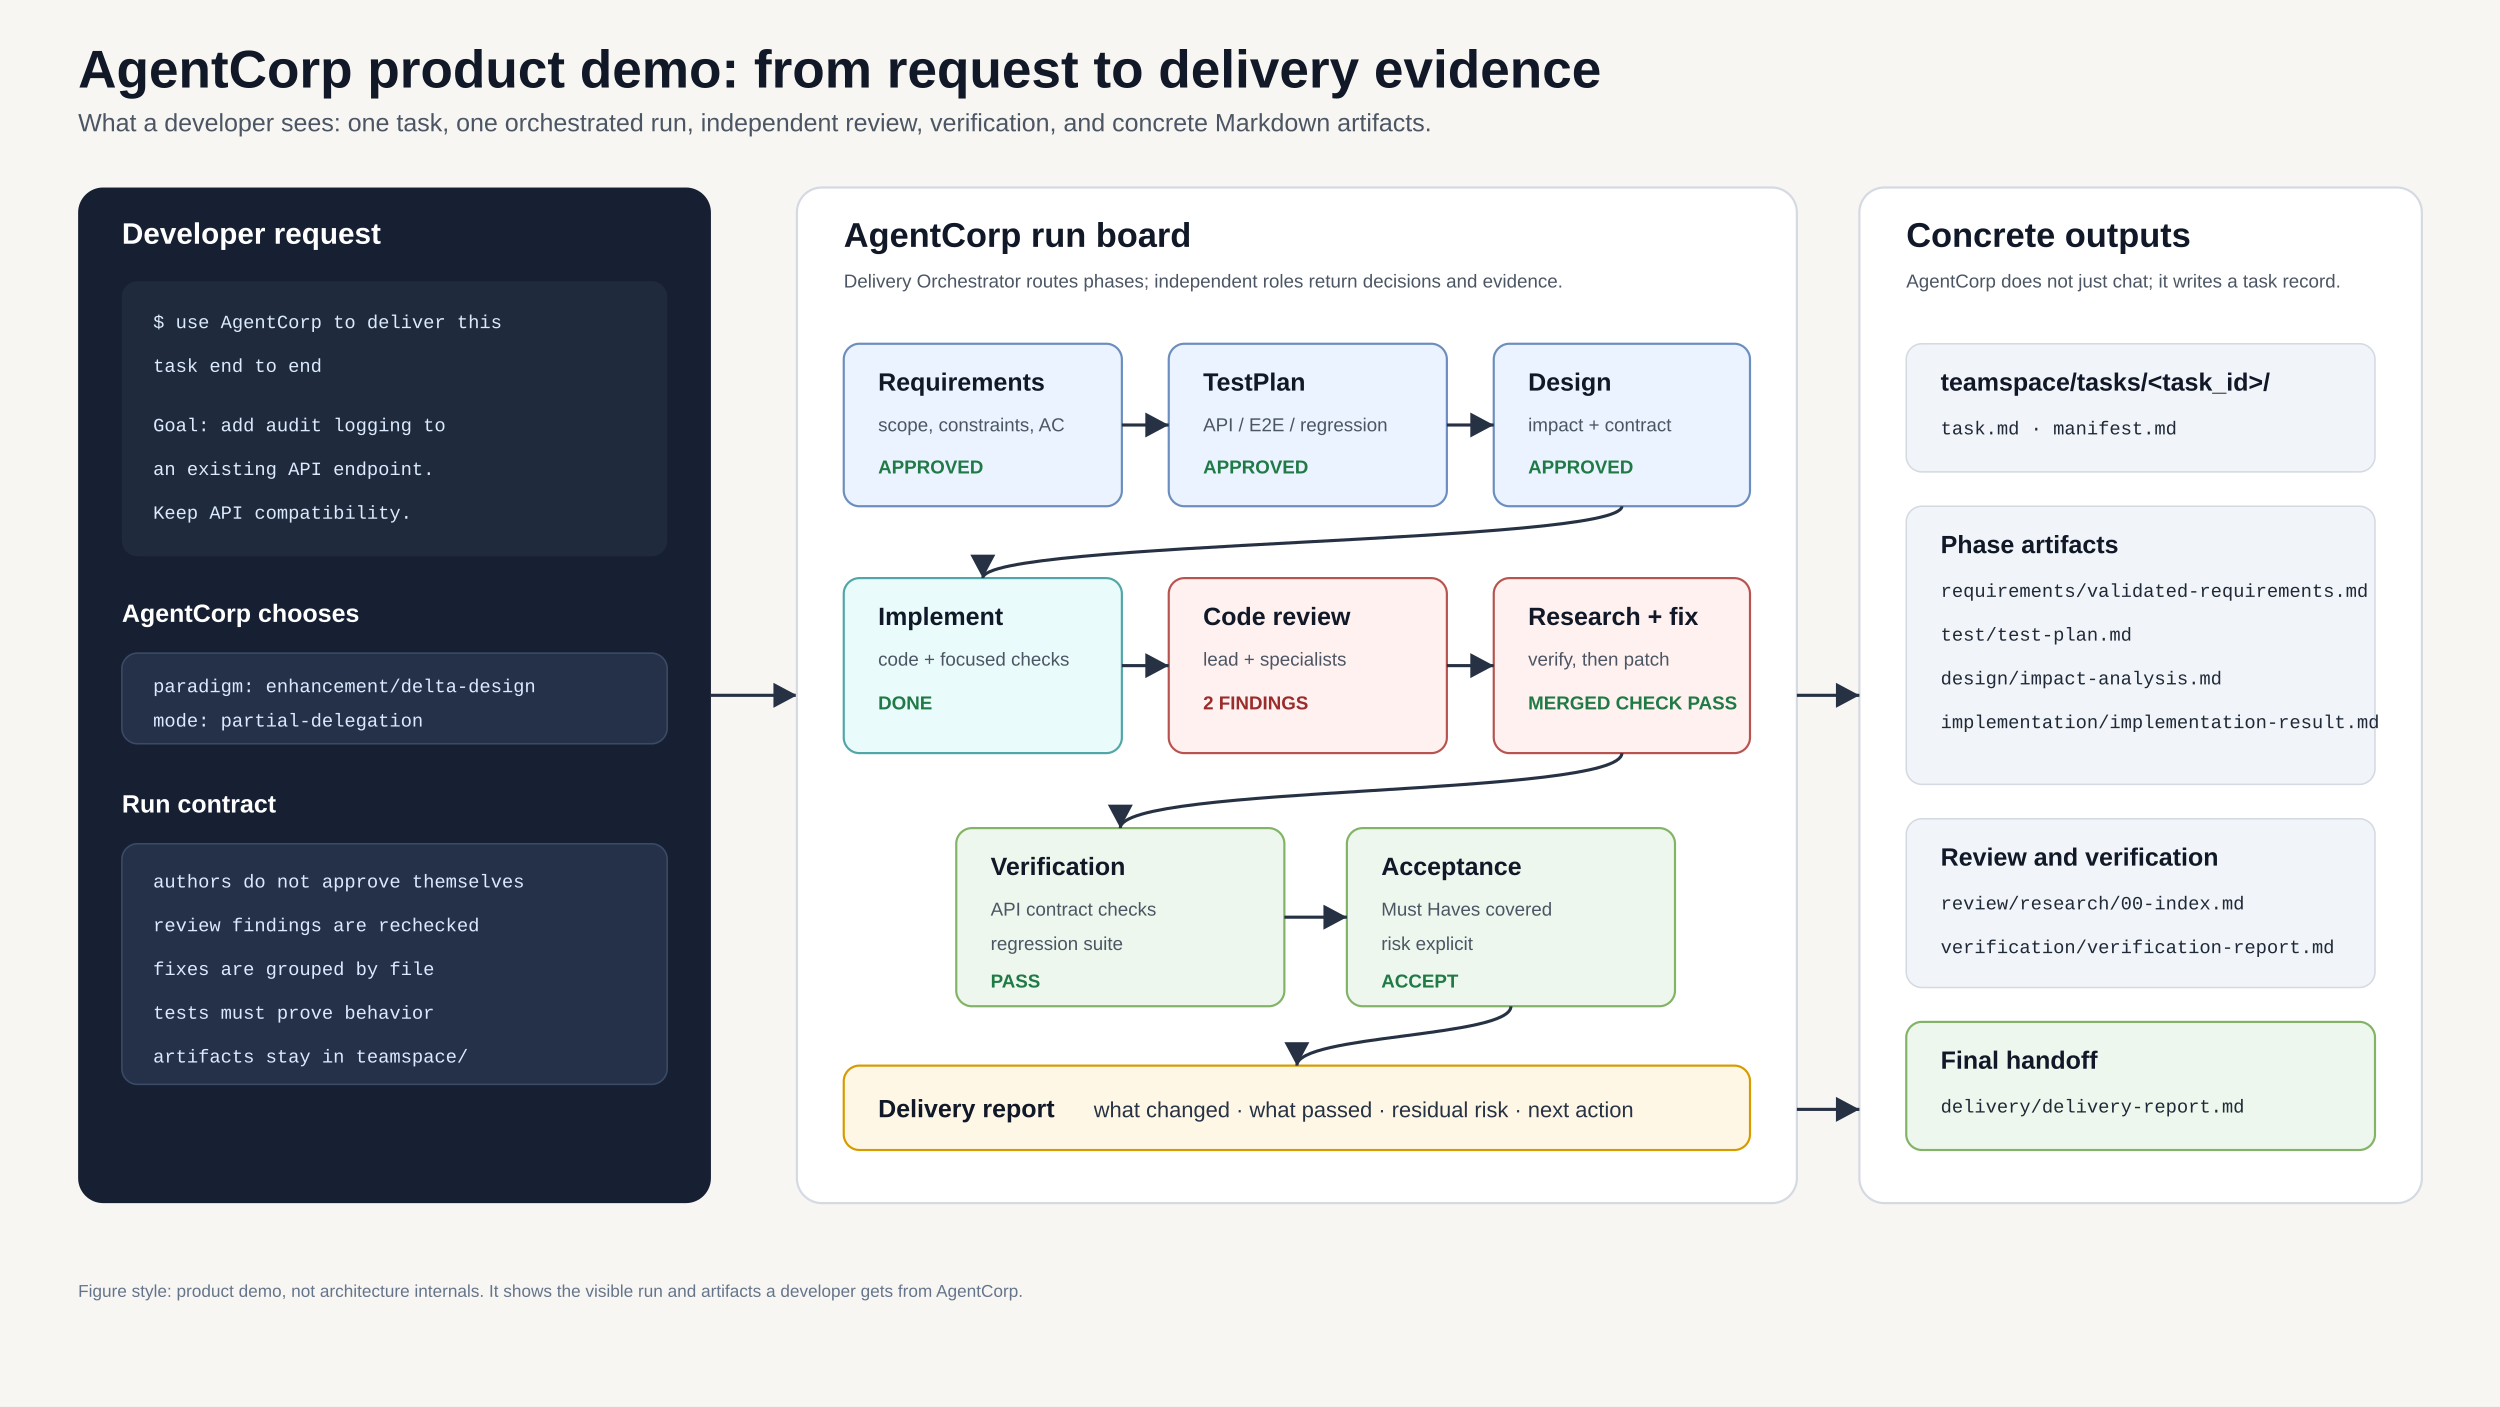
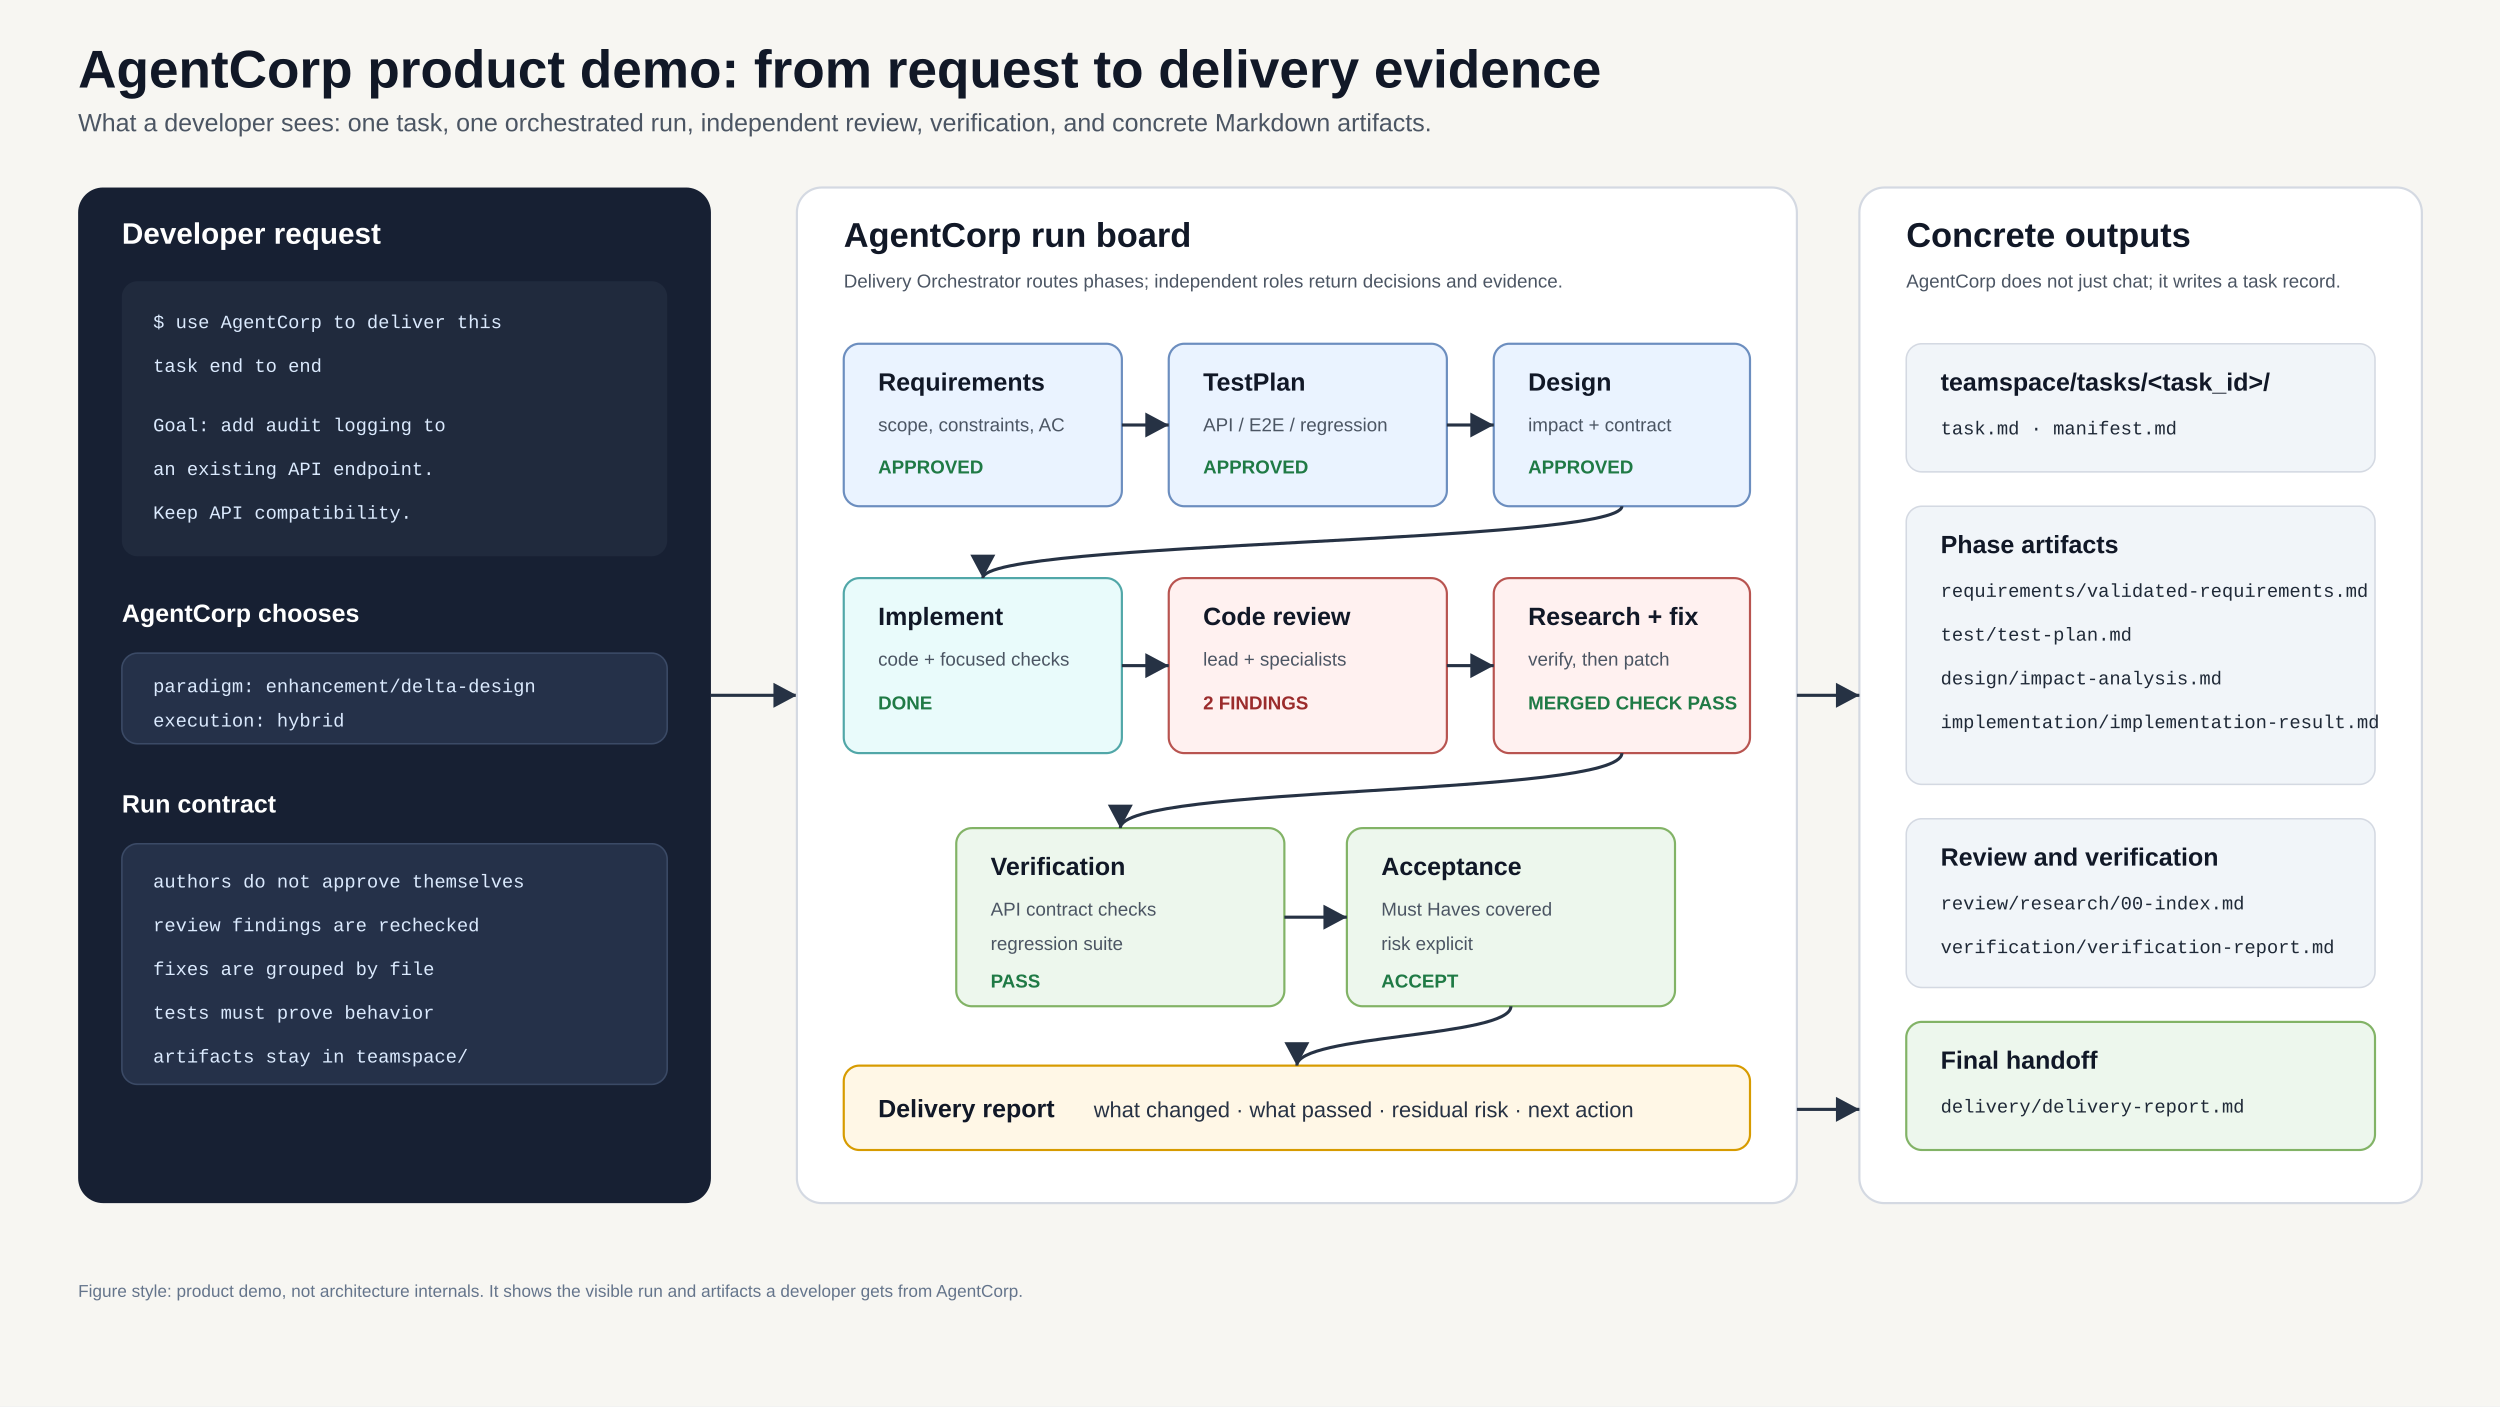
<svg xmlns="http://www.w3.org/2000/svg" width="1600" height="900" viewBox="0 0 1600 900" role="img" aria-labelledby="title desc">
  <defs>
    <marker id="arrow" markerWidth="10" markerHeight="10" refX="8.5" refY="5" orient="auto">
      <path d="M1,1 L8.5,5 L1,9 Z" fill="#263244" />
    </marker>
    <style>
      .bg { fill: #f7f6f2; }
      .panel { fill: #ffffff; stroke: #d4d9e2; stroke-width: 1.4; rx: 16; }
      .dark { fill: #172033; rx: 16; }
      .dark2 { fill: #202a3d; rx: 10; }
      .title { font: 700 34px Arial, Helvetica, sans-serif; fill: #111827; }
      .subtitle { font: 400 16px Arial, Helvetica, sans-serif; fill: #4b5563; }
      .h1 { font: 700 22px Arial, Helvetica, sans-serif; fill: #111827; }
      .h2 { font: 700 16px Arial, Helvetica, sans-serif; fill: #111827; }
      .body { font: 400 14px Arial, Helvetica, sans-serif; fill: #273244; }
      .small { font: 400 12px Arial, Helvetica, sans-serif; fill: #4b5563; }
      .tiny { font: 400 11px Arial, Helvetica, sans-serif; fill: #64748b; }
      .mono { font: 400 12px "SFMono-Regular", Consolas, "Liberation Mono", monospace; fill: #dbeafe; }
      .mono-dark { font: 400 12px "SFMono-Regular", Consolas, "Liberation Mono", monospace; fill: #1f2937; }
      .mono-small { font: 400 10.8px "SFMono-Regular", Consolas, "Liberation Mono", monospace; fill: #334155; }
      .muted { fill: #f1f5f9; stroke: #d4d9e2; stroke-width: 1; rx: 10; }
      .blue { fill: #eaf3ff; stroke: #6c8ebf; stroke-width: 1.4; rx: 10; }
      .amber { fill: #fff7e6; stroke: #d79b00; stroke-width: 1.4; rx: 10; }
      .red { fill: #fff1f0; stroke: #b85450; stroke-width: 1.4; rx: 10; }
      .green { fill: #edf7ed; stroke: #82b366; stroke-width: 1.4; rx: 10; }
      .teal { fill: #e9fbfb; stroke: #51a7a8; stroke-width: 1.4; rx: 10; }
      .line { stroke: #263244; stroke-width: 2; fill: none; marker-end: url(#arrow); }
      .thin { stroke: #94a3b8; stroke-width: 1.2; fill: none; }
      .dash { stroke: #94a3b8; stroke-width: 1.2; fill: none; stroke-dasharray: 5 5; }
      .ok { font: 700 12px Arial, Helvetica, sans-serif; fill: #1f7a45; }
      .wait { font: 700 12px Arial, Helvetica, sans-serif; fill: #8a5a00; }
      .risk { font: 700 12px Arial, Helvetica, sans-serif; fill: #9b2c2c; }
    </style>
  </defs>
  <rect class="bg" width="1600" height="900" />
  <text class="title" x="50" y="56">AgentCorp product demo: from request to delivery evidence</text>
  <text class="subtitle" x="50" y="84">What a developer sees: one task, one orchestrated run, independent review, verification, and concrete Markdown artifacts.</text>
  <rect class="dark" x="50" y="120" width="405" height="650" />
  <text x="78" y="156" font-family="Arial, Helvetica, sans-serif" font-size="19" font-weight="700" fill="#ffffff">Developer request</text>
  <rect class="dark2" x="78" y="180" width="349" height="176" />
  <text class="mono" x="98" y="210">$ use AgentCorp to deliver this</text>
  <text class="mono" x="98" y="238">task end to end</text>
  <text class="mono" x="98" y="276">Goal: add audit logging to</text>
  <text class="mono" x="98" y="304">an existing API endpoint.</text>
  <text class="mono" x="98" y="332">Keep API compatibility.</text>
  <text x="78" y="398" font-family="Arial, Helvetica, sans-serif" font-size="16" font-weight="700" fill="#ffffff">AgentCorp chooses</text>
  <rect x="78" y="418" width="349" height="58" rx="10" fill="#253149" stroke="#3b4a66" />
  <text class="mono" x="98" y="443">paradigm: enhancement/delta-design</text>
-   <text class="mono" x="98" y="465">mode: partial-delegation</text>
+   <text class="mono" x="98" y="465">execution: hybrid</text>
  <text x="78" y="520" font-family="Arial, Helvetica, sans-serif" font-size="16" font-weight="700" fill="#ffffff">Run contract</text>
  <rect x="78" y="540" width="349" height="154" rx="10" fill="#253149" stroke="#3b4a66" />
  <text class="mono" x="98" y="568">authors do not approve themselves</text>
  <text class="mono" x="98" y="596">review findings are rechecked</text>
  <text class="mono" x="98" y="624">fixes are grouped by file</text>
  <text class="mono" x="98" y="652">tests must prove behavior</text>
  <text class="mono" x="98" y="680">artifacts stay in teamspace/</text>
  <path class="line" d="M455 445 H510" />
  <rect class="panel" x="510" y="120" width="640" height="650" />
  <text class="h1" x="540" y="158">AgentCorp run board</text>
  <text class="small" x="540" y="184">Delivery Orchestrator routes phases; independent roles return decisions and evidence.</text>
  <rect class="blue" x="540" y="220" width="178" height="104" />
  <text class="h2" x="562" y="250">Requirements</text>
  <text class="small" x="562" y="276">scope, constraints, AC</text>
  <text class="ok" x="562" y="303">APPROVED</text>
  <rect class="blue" x="748" y="220" width="178" height="104" />
  <text class="h2" x="770" y="250">TestPlan</text>
  <text class="small" x="770" y="276">API / E2E / regression</text>
  <text class="ok" x="770" y="303">APPROVED</text>
  <rect class="blue" x="956" y="220" width="164" height="104" />
  <text class="h2" x="978" y="250">Design</text>
  <text class="small" x="978" y="276">impact + contract</text>
  <text class="ok" x="978" y="303">APPROVED</text>
  <path class="line" d="M718 272 H748" />
  <path class="line" d="M926 272 H956" />
  <rect class="teal" x="540" y="370" width="178" height="112" />
  <text class="h2" x="562" y="400">Implement</text>
  <text class="small" x="562" y="426">code + focused checks</text>
  <text class="ok" x="562" y="454">DONE</text>
  <rect class="red" x="748" y="370" width="178" height="112" />
  <text class="h2" x="770" y="400">Code review</text>
  <text class="small" x="770" y="426">lead + specialists</text>
  <text class="risk" x="770" y="454">2 FINDINGS</text>
  <rect class="red" x="956" y="370" width="164" height="112" />
  <text class="h2" x="978" y="400">Research + fix</text>
  <text class="small" x="978" y="426">verify, then patch</text>
  <text class="ok" x="978" y="454">MERGED CHECK PASS</text>
  <path class="line" d="M1038 324 C1038 348, 629 346, 629 370" />
  <path class="line" d="M718 426 H748" />
  <path class="line" d="M926 426 H956" />
  <rect class="green" x="612" y="530" width="210" height="114" />
  <text class="h2" x="634" y="560">Verification</text>
  <text class="small" x="634" y="586">API contract checks</text>
  <text class="small" x="634" y="608">regression suite</text>
  <text class="ok" x="634" y="632">PASS</text>
  <rect class="green" x="862" y="530" width="210" height="114" />
  <text class="h2" x="884" y="560">Acceptance</text>
  <text class="small" x="884" y="586">Must Haves covered</text>
  <text class="small" x="884" y="608">risk explicit</text>
  <text class="ok" x="884" y="632">ACCEPT</text>
  <path class="line" d="M1038 482 C1038 510, 717 502, 717 530" />
  <path class="line" d="M822 587 H862" />
  <rect class="amber" x="540" y="682" width="580" height="54" />
  <text class="h2" x="562" y="715">Delivery report</text>
  <text class="body" x="700" y="715">what changed · what passed · residual risk · next action</text>
  <path class="line" d="M967 644 C967 664, 830 662, 830 682" />
  <rect class="panel" x="1190" y="120" width="360" height="650" />
  <text class="h1" x="1220" y="158">Concrete outputs</text>
  <text class="small" x="1220" y="184">AgentCorp does not just chat; it writes a task record.</text>
  <rect class="muted" x="1220" y="220" width="300" height="82" />
  <text class="h2" x="1242" y="250">teamspace/tasks/&lt;task_id&gt;/</text>
  <text class="mono-dark" x="1242" y="278">task.md · manifest.md</text>
  <rect class="muted" x="1220" y="324" width="300" height="178" />
  <text class="h2" x="1242" y="354">Phase artifacts</text>
  <text class="mono-dark" x="1242" y="382">requirements/validated-requirements.md</text>
  <text class="mono-dark" x="1242" y="410">test/test-plan.md</text>
  <text class="mono-dark" x="1242" y="438">design/impact-analysis.md</text>
  <text class="mono-dark" x="1242" y="466">implementation/implementation-result.md</text>
  <rect class="muted" x="1220" y="524" width="300" height="108" />
  <text class="h2" x="1242" y="554">Review and verification</text>
  <text class="mono-dark" x="1242" y="582">review/research/00-index.md</text>
  <text class="mono-dark" x="1242" y="610">verification/verification-report.md</text>
  <rect class="green" x="1220" y="654" width="300" height="82" />
  <text class="h2" x="1242" y="684">Final handoff</text>
  <text class="mono-dark" x="1242" y="712">delivery/delivery-report.md</text>
  <path class="line" d="M1150 445 H1190" />
  <path class="line" d="M1150 710 H1190" />
  <text class="tiny" x="50" y="830">Figure style: product demo, not architecture internals. It shows the visible run and artifacts a developer gets from AgentCorp.</text>
</svg>
